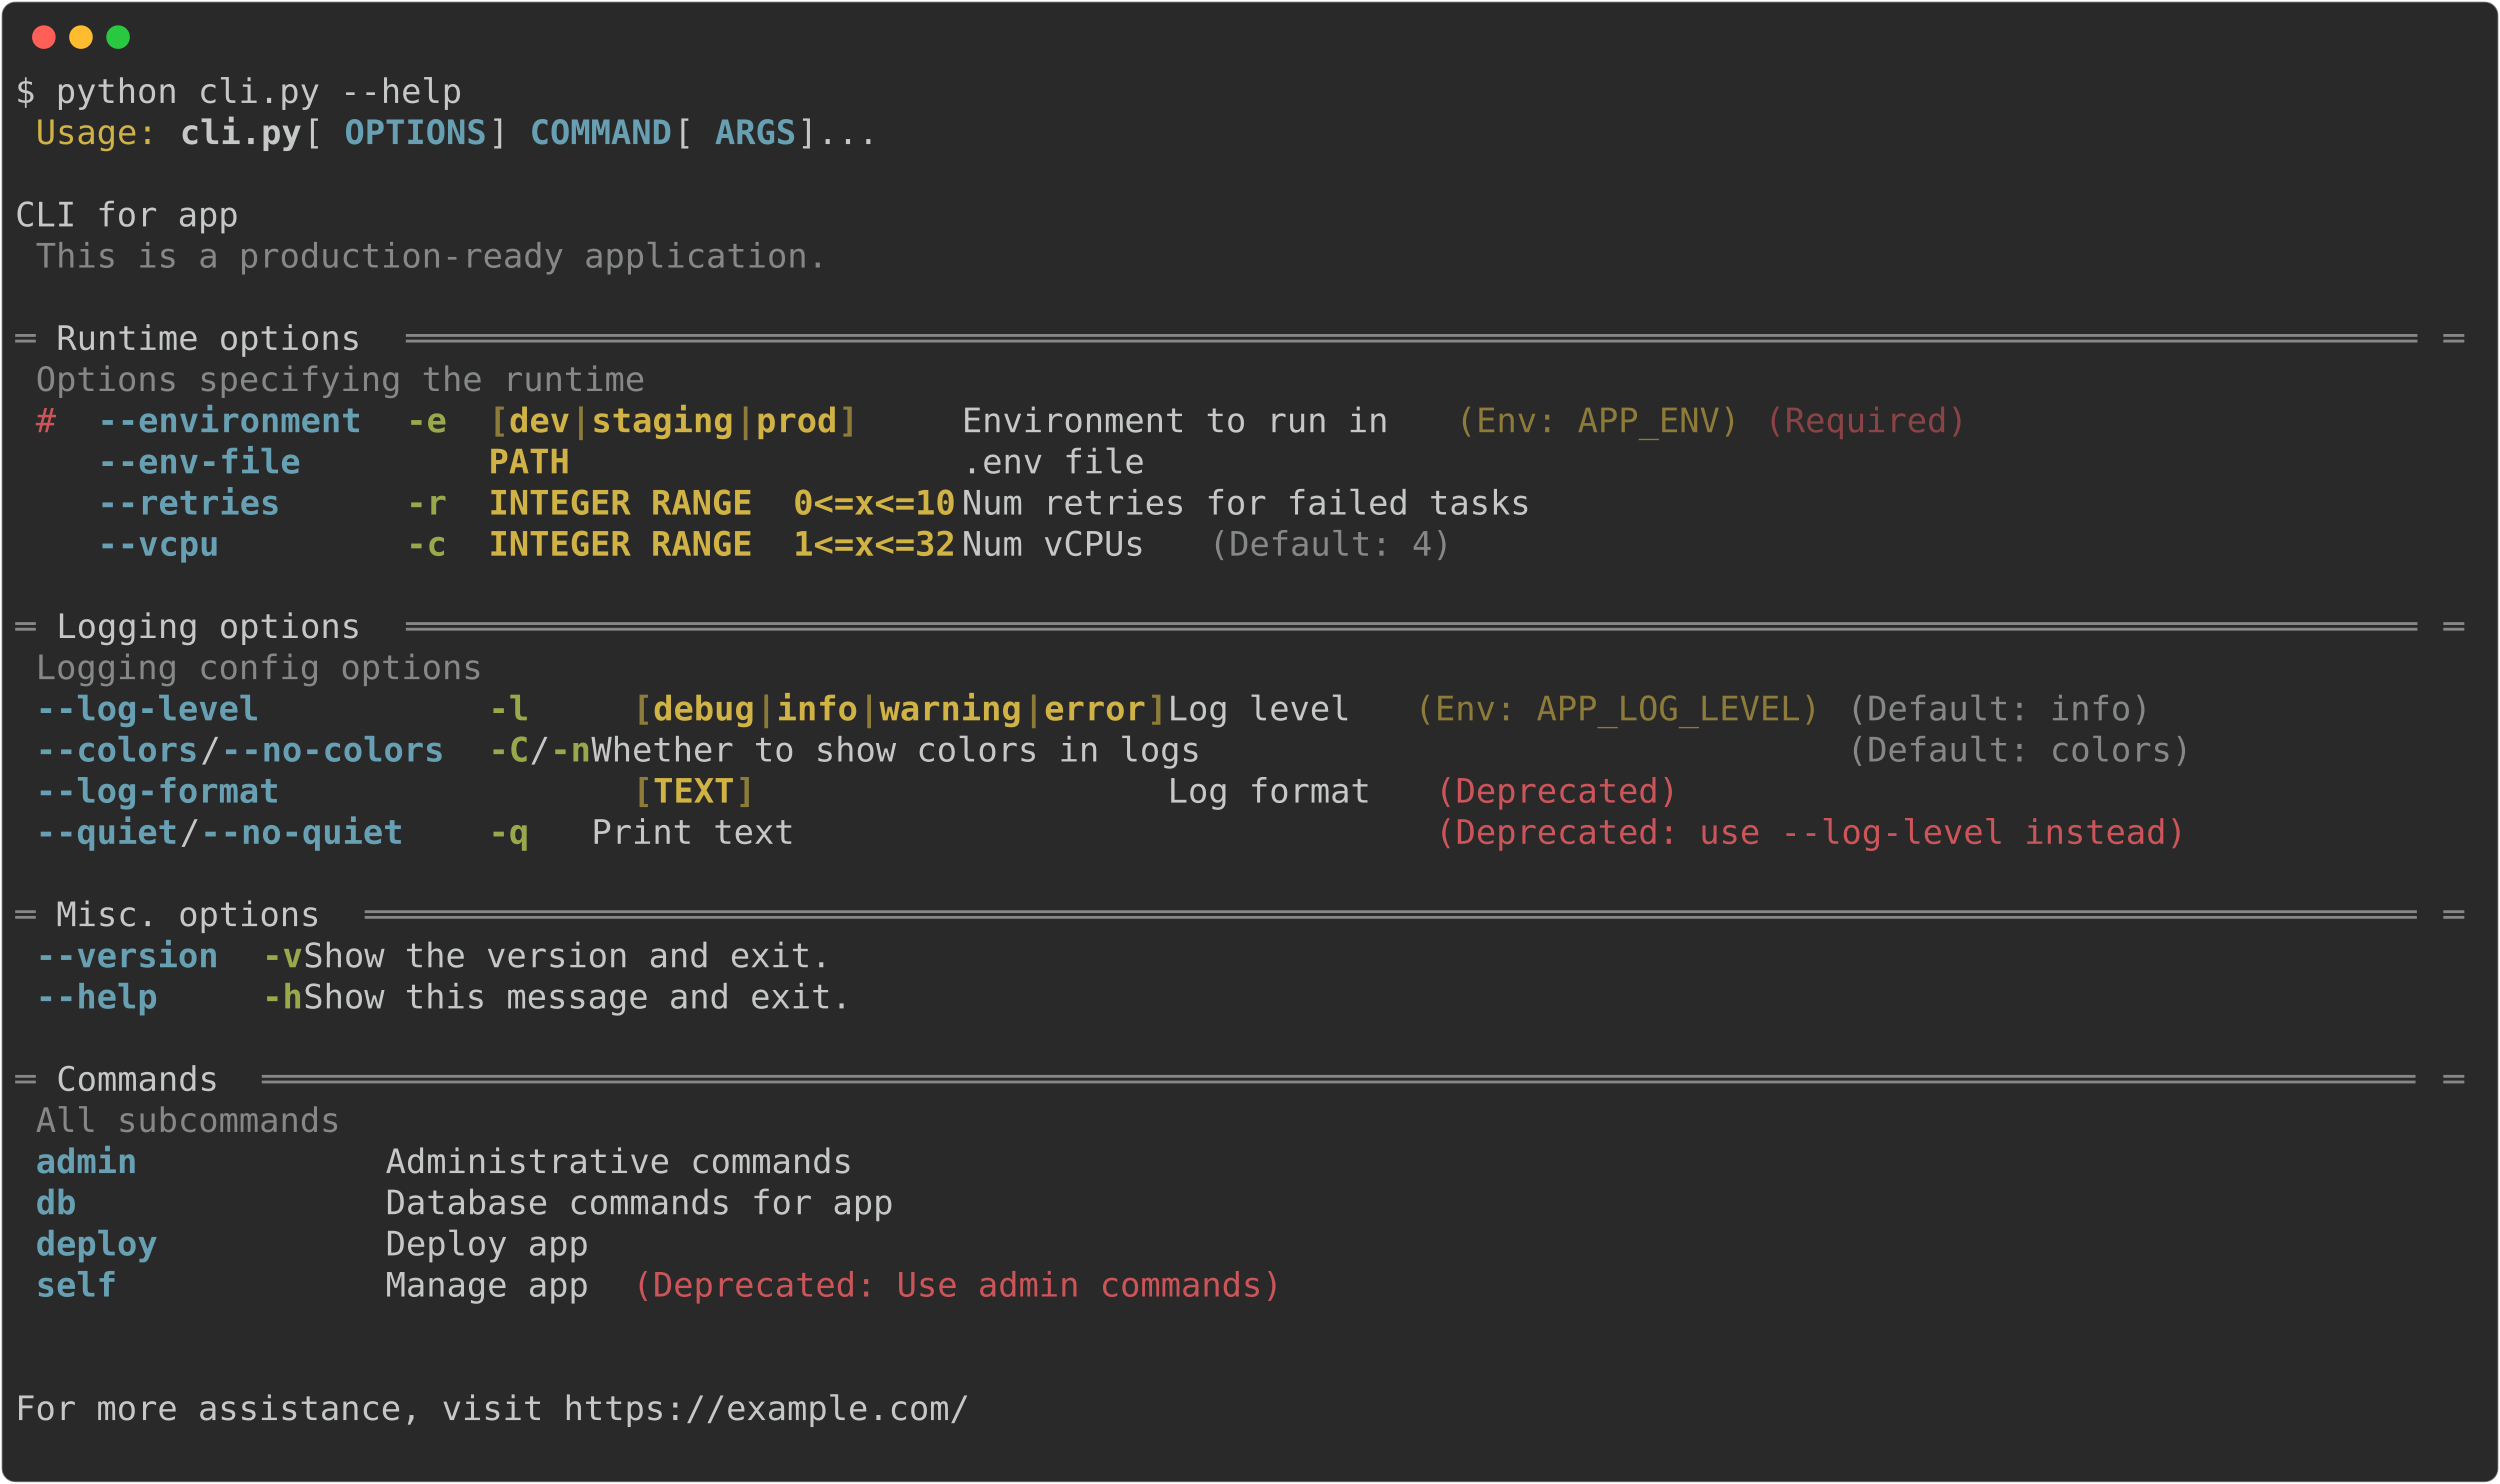
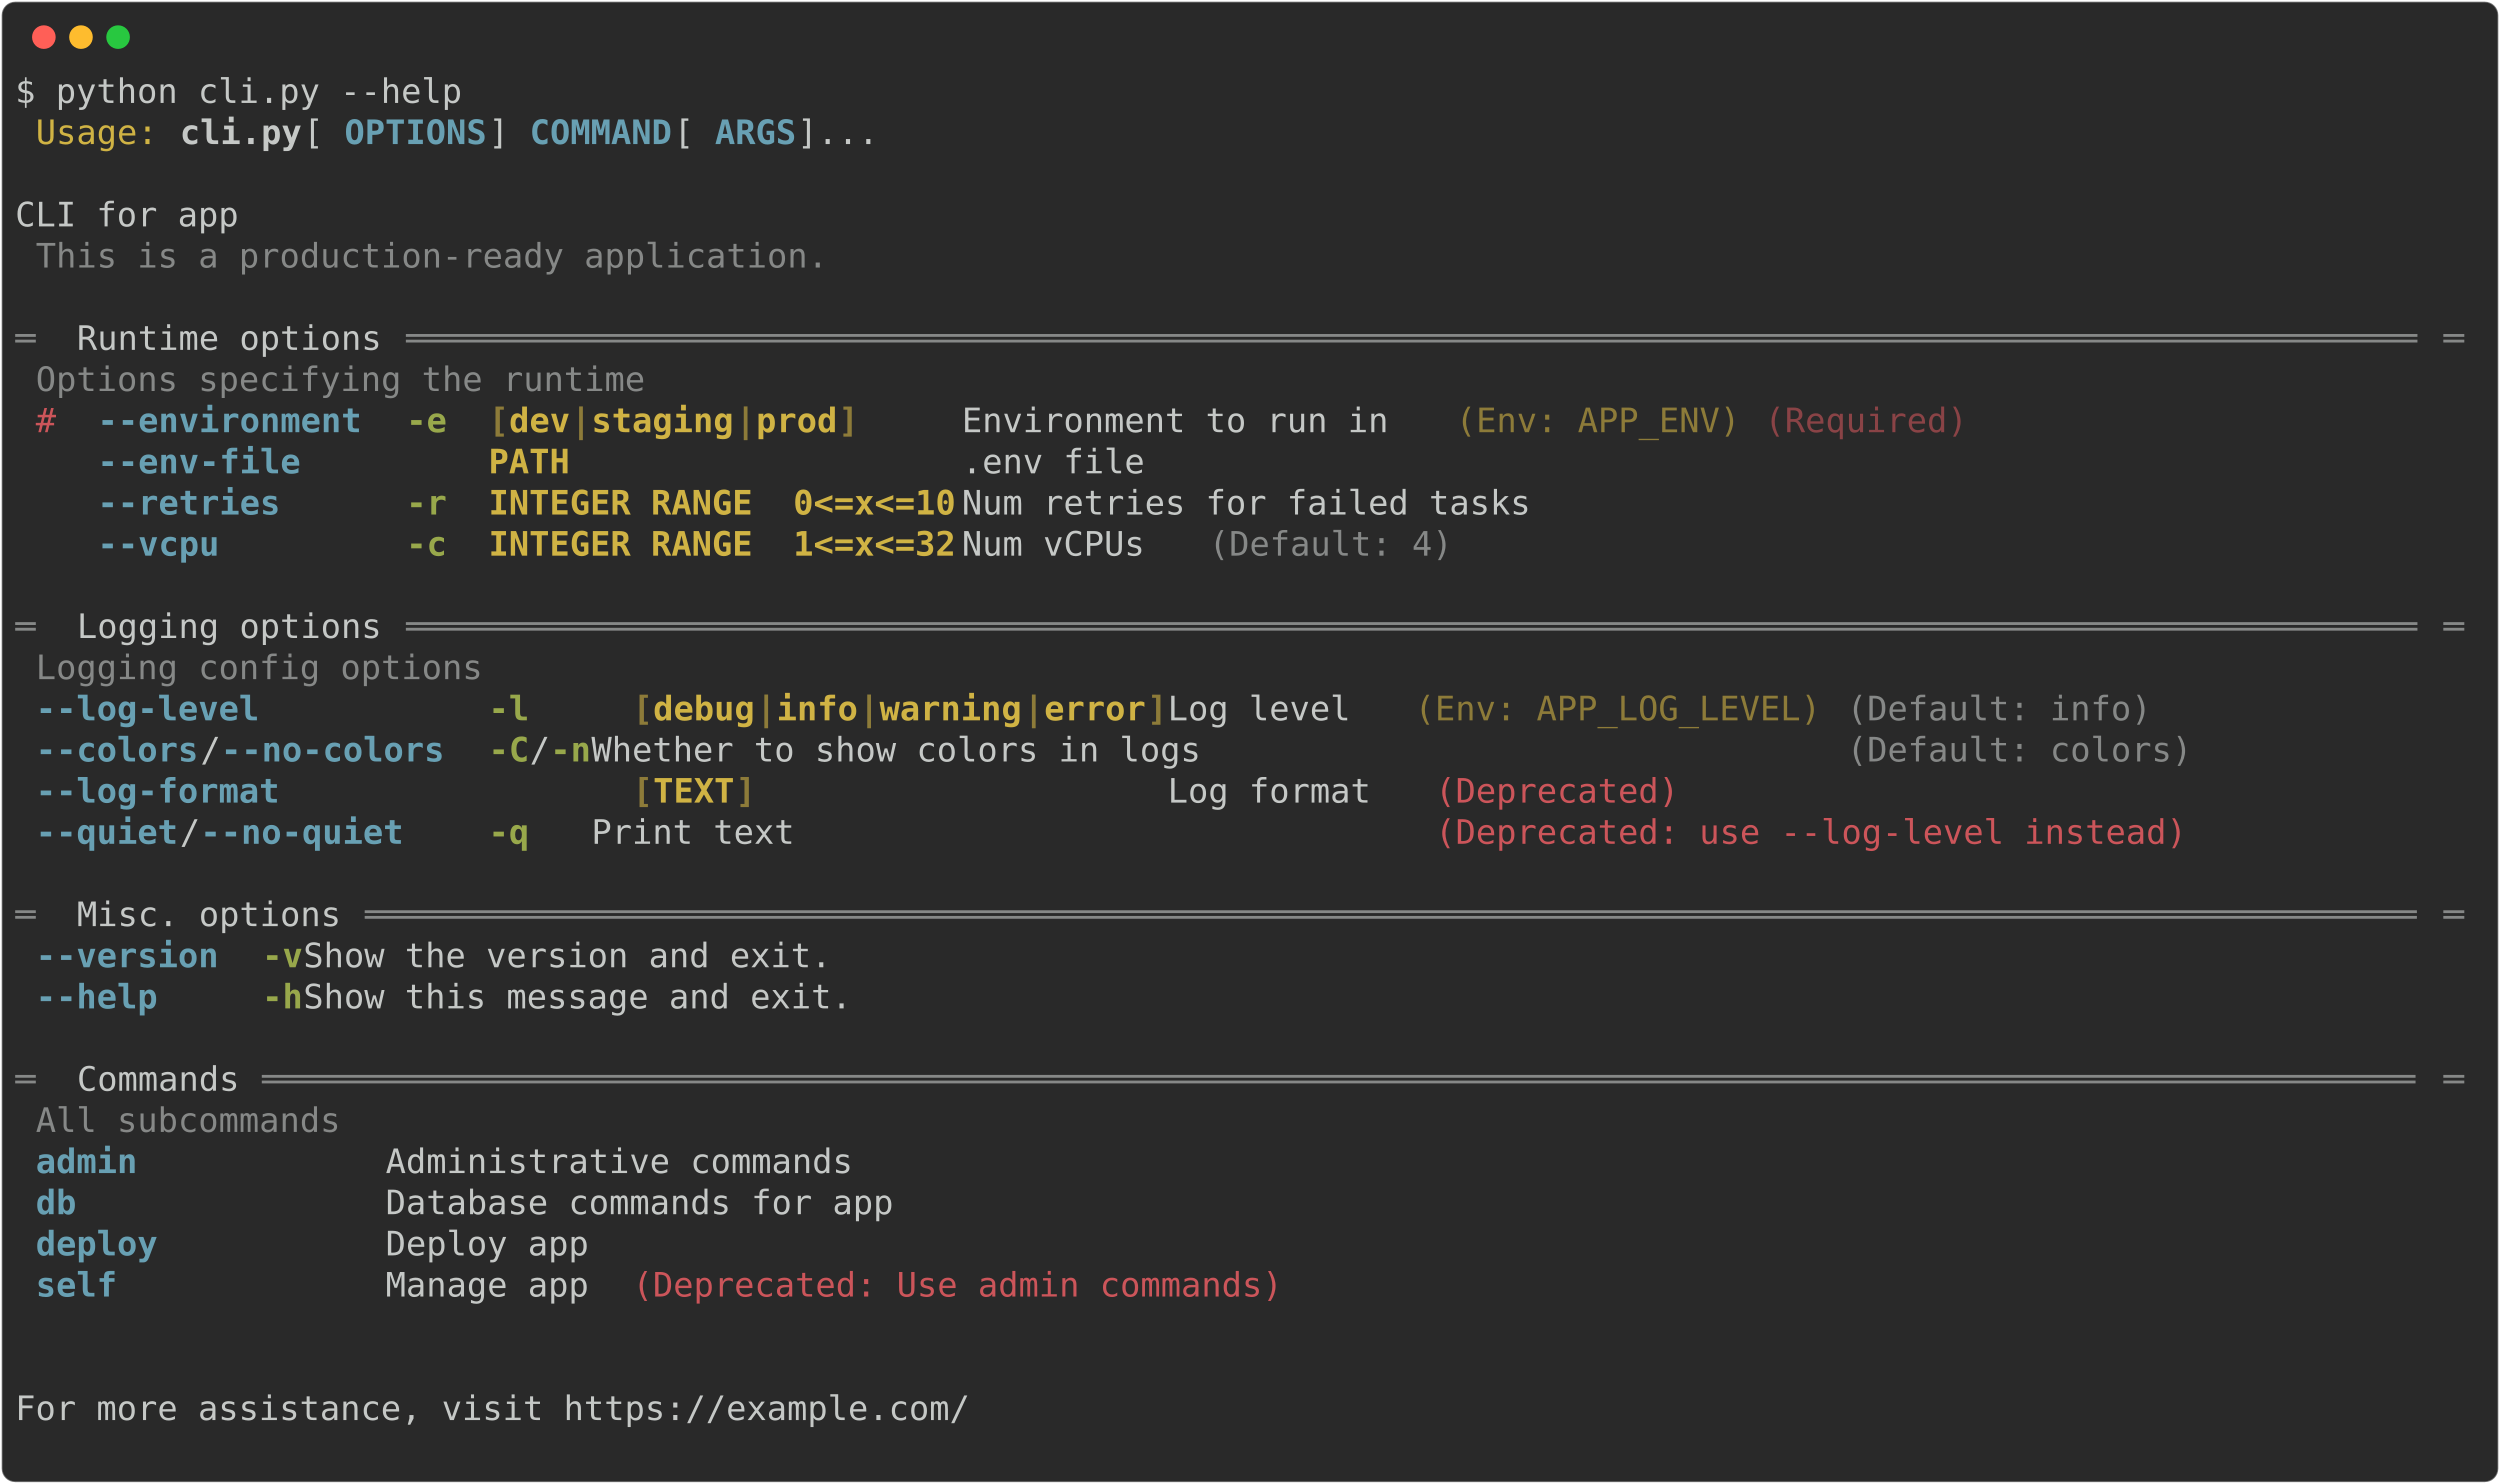
<svg xmlns="http://www.w3.org/2000/svg" class="rich-terminal" viewBox="0 0 1482 879.6">
  <style>

    @font-face {
        font-family: "Fira Code";
        src: local("FiraCode-Regular"),
                url("https://cdnjs.cloudflare.com/ajax/libs/firacode/6.2.0/woff2/FiraCode-Regular.woff2") format("woff2"),
                url("https://cdnjs.cloudflare.com/ajax/libs/firacode/6.2.0/woff/FiraCode-Regular.woff") format("woff");
        font-style: normal;
        font-weight: 400;
    }
    @font-face {
        font-family: "Fira Code";
        src: local("FiraCode-Bold"),
                url("https://cdnjs.cloudflare.com/ajax/libs/firacode/6.2.0/woff2/FiraCode-Bold.woff2") format("woff2"),
                url("https://cdnjs.cloudflare.com/ajax/libs/firacode/6.2.0/woff/FiraCode-Bold.woff") format("woff");
        font-style: bold;
        font-weight: 700;
    }

-     .terminal-650569618-matrix {
+     .terminal-1017262425-matrix {
        font-family: Fira Code, monospace;
        font-size: 20px;
        line-height: 24.4px;
        font-variant-east-asian: full-width;
    }

-     .terminal-650569618-title {
+     .terminal-1017262425-title {
        font-size: 18px;
        font-weight: bold;
        font-family: arial;
    }

-     .terminal-650569618-r1 { fill: #c5c8c6 }
- .terminal-650569618-r2 { fill: #d0b344 }
- .terminal-650569618-r3 { fill: #c5c8c6;font-weight: bold }
- .terminal-650569618-r4 { fill: #68a0b3;font-weight: bold }
- .terminal-650569618-r5 { fill: #868887 }
- .terminal-650569618-r6 { fill: #cc555a }
- .terminal-650569618-r7 { fill: #98a84b;font-weight: bold }
- .terminal-650569618-r8 { fill: #8d7b39;font-weight: bold }
- .terminal-650569618-r9 { fill: #d0b344;font-weight: bold }
- .terminal-650569618-r10 { fill: #8d7b39 }
- .terminal-650569618-r11 { fill: #8a4346 }
+     .terminal-1017262425-r1 { fill: #c5c8c6 }
+ .terminal-1017262425-r2 { fill: #d0b344 }
+ .terminal-1017262425-r3 { fill: #c5c8c6;font-weight: bold }
+ .terminal-1017262425-r4 { fill: #68a0b3;font-weight: bold }
+ .terminal-1017262425-r5 { fill: #868887 }
+ .terminal-1017262425-r6 { fill: #cc555a }
+ .terminal-1017262425-r7 { fill: #98a84b;font-weight: bold }
+ .terminal-1017262425-r8 { fill: #8d7b39;font-weight: bold }
+ .terminal-1017262425-r9 { fill: #d0b344;font-weight: bold }
+ .terminal-1017262425-r10 { fill: #8d7b39 }
+ .terminal-1017262425-r11 { fill: #8a4346 }
    </style>
  <defs>
-     <clipPath id="terminal-650569618-clip-terminal">
+     <clipPath id="terminal-1017262425-clip-terminal">
      <rect x="0" y="0" width="1463.0" height="828.6" />
    </clipPath>
-     <clipPath id="terminal-650569618-line-0">
+     <clipPath id="terminal-1017262425-line-0">
      <rect x="0" y="1.5" width="1464" height="24.65" />
    </clipPath>
-     <clipPath id="terminal-650569618-line-1">
+     <clipPath id="terminal-1017262425-line-1">
      <rect x="0" y="25.9" width="1464" height="24.65" />
    </clipPath>
-     <clipPath id="terminal-650569618-line-2">
+     <clipPath id="terminal-1017262425-line-2">
      <rect x="0" y="50.3" width="1464" height="24.65" />
    </clipPath>
-     <clipPath id="terminal-650569618-line-3">
+     <clipPath id="terminal-1017262425-line-3">
      <rect x="0" y="74.7" width="1464" height="24.65" />
    </clipPath>
-     <clipPath id="terminal-650569618-line-4">
+     <clipPath id="terminal-1017262425-line-4">
      <rect x="0" y="99.1" width="1464" height="24.65" />
    </clipPath>
-     <clipPath id="terminal-650569618-line-5">
+     <clipPath id="terminal-1017262425-line-5">
      <rect x="0" y="123.5" width="1464" height="24.65" />
    </clipPath>
-     <clipPath id="terminal-650569618-line-6">
+     <clipPath id="terminal-1017262425-line-6">
      <rect x="0" y="147.9" width="1464" height="24.65" />
    </clipPath>
-     <clipPath id="terminal-650569618-line-7">
+     <clipPath id="terminal-1017262425-line-7">
      <rect x="0" y="172.3" width="1464" height="24.65" />
    </clipPath>
-     <clipPath id="terminal-650569618-line-8">
+     <clipPath id="terminal-1017262425-line-8">
      <rect x="0" y="196.7" width="1464" height="24.65" />
    </clipPath>
-     <clipPath id="terminal-650569618-line-9">
+     <clipPath id="terminal-1017262425-line-9">
      <rect x="0" y="221.1" width="1464" height="24.65" />
    </clipPath>
-     <clipPath id="terminal-650569618-line-10">
+     <clipPath id="terminal-1017262425-line-10">
      <rect x="0" y="245.5" width="1464" height="24.65" />
    </clipPath>
-     <clipPath id="terminal-650569618-line-11">
+     <clipPath id="terminal-1017262425-line-11">
      <rect x="0" y="269.9" width="1464" height="24.65" />
    </clipPath>
-     <clipPath id="terminal-650569618-line-12">
+     <clipPath id="terminal-1017262425-line-12">
      <rect x="0" y="294.3" width="1464" height="24.65" />
    </clipPath>
-     <clipPath id="terminal-650569618-line-13">
+     <clipPath id="terminal-1017262425-line-13">
      <rect x="0" y="318.7" width="1464" height="24.65" />
    </clipPath>
-     <clipPath id="terminal-650569618-line-14">
+     <clipPath id="terminal-1017262425-line-14">
      <rect x="0" y="343.1" width="1464" height="24.65" />
    </clipPath>
-     <clipPath id="terminal-650569618-line-15">
+     <clipPath id="terminal-1017262425-line-15">
      <rect x="0" y="367.5" width="1464" height="24.65" />
    </clipPath>
-     <clipPath id="terminal-650569618-line-16">
+     <clipPath id="terminal-1017262425-line-16">
      <rect x="0" y="391.9" width="1464" height="24.65" />
    </clipPath>
-     <clipPath id="terminal-650569618-line-17">
+     <clipPath id="terminal-1017262425-line-17">
      <rect x="0" y="416.3" width="1464" height="24.65" />
    </clipPath>
-     <clipPath id="terminal-650569618-line-18">
+     <clipPath id="terminal-1017262425-line-18">
      <rect x="0" y="440.7" width="1464" height="24.65" />
    </clipPath>
-     <clipPath id="terminal-650569618-line-19">
+     <clipPath id="terminal-1017262425-line-19">
      <rect x="0" y="465.1" width="1464" height="24.65" />
    </clipPath>
-     <clipPath id="terminal-650569618-line-20">
+     <clipPath id="terminal-1017262425-line-20">
      <rect x="0" y="489.5" width="1464" height="24.65" />
    </clipPath>
-     <clipPath id="terminal-650569618-line-21">
+     <clipPath id="terminal-1017262425-line-21">
      <rect x="0" y="513.9" width="1464" height="24.65" />
    </clipPath>
-     <clipPath id="terminal-650569618-line-22">
+     <clipPath id="terminal-1017262425-line-22">
      <rect x="0" y="538.3" width="1464" height="24.65" />
    </clipPath>
-     <clipPath id="terminal-650569618-line-23">
+     <clipPath id="terminal-1017262425-line-23">
      <rect x="0" y="562.7" width="1464" height="24.65" />
    </clipPath>
-     <clipPath id="terminal-650569618-line-24">
+     <clipPath id="terminal-1017262425-line-24">
      <rect x="0" y="587.1" width="1464" height="24.65" />
    </clipPath>
-     <clipPath id="terminal-650569618-line-25">
+     <clipPath id="terminal-1017262425-line-25">
      <rect x="0" y="611.5" width="1464" height="24.65" />
    </clipPath>
-     <clipPath id="terminal-650569618-line-26">
+     <clipPath id="terminal-1017262425-line-26">
      <rect x="0" y="635.9" width="1464" height="24.65" />
    </clipPath>
-     <clipPath id="terminal-650569618-line-27">
+     <clipPath id="terminal-1017262425-line-27">
      <rect x="0" y="660.3" width="1464" height="24.65" />
    </clipPath>
-     <clipPath id="terminal-650569618-line-28">
+     <clipPath id="terminal-1017262425-line-28">
      <rect x="0" y="684.7" width="1464" height="24.65" />
    </clipPath>
-     <clipPath id="terminal-650569618-line-29">
+     <clipPath id="terminal-1017262425-line-29">
      <rect x="0" y="709.1" width="1464" height="24.65" />
    </clipPath>
-     <clipPath id="terminal-650569618-line-30">
+     <clipPath id="terminal-1017262425-line-30">
      <rect x="0" y="733.5" width="1464" height="24.65" />
    </clipPath>
-     <clipPath id="terminal-650569618-line-31">
+     <clipPath id="terminal-1017262425-line-31">
      <rect x="0" y="757.9" width="1464" height="24.65" />
    </clipPath>
-     <clipPath id="terminal-650569618-line-32">
+     <clipPath id="terminal-1017262425-line-32">
      <rect x="0" y="782.3" width="1464" height="24.65" />
    </clipPath>
  </defs>
  <rect fill="#292929" stroke="rgba(255,255,255,0.35)" stroke-width="1" x="1" y="1" width="1480" height="877.6" rx="8" />
  <g transform="translate(26,22)">
    <circle cx="0" cy="0" r="7" fill="#ff5f57" />
    <circle cx="22" cy="0" r="7" fill="#febc2e" />
    <circle cx="44" cy="0" r="7" fill="#28c840" />
  </g>
-   <g transform="translate(9, 41)" clip-path="url(#terminal-650569618-clip-terminal)">
-     <g class="terminal-650569618-matrix">
-       <text class="terminal-650569618-r1" x="0" y="20" textLength="268.4" clip-path="url(#terminal-650569618-line-0)">$ python cli.py --help</text>
-       <text class="terminal-650569618-r1" x="1464" y="20" textLength="12.2" clip-path="url(#terminal-650569618-line-0)">
- </text>
-       <text class="terminal-650569618-r2" x="12.2" y="44.4" textLength="73.2" clip-path="url(#terminal-650569618-line-1)">Usage:</text>
-       <text class="terminal-650569618-r3" x="97.6" y="44.4" textLength="73.2" clip-path="url(#terminal-650569618-line-1)">cli.py</text>
-       <text class="terminal-650569618-r1" x="170.8" y="44.4" textLength="24.4" clip-path="url(#terminal-650569618-line-1)"> [</text>
-       <text class="terminal-650569618-r4" x="195.2" y="44.4" textLength="85.4" clip-path="url(#terminal-650569618-line-1)">OPTIONS</text>
-       <text class="terminal-650569618-r1" x="280.6" y="44.4" textLength="24.4" clip-path="url(#terminal-650569618-line-1)">] </text>
-       <text class="terminal-650569618-r4" x="305" y="44.4" textLength="85.4" clip-path="url(#terminal-650569618-line-1)">COMMAND</text>
-       <text class="terminal-650569618-r1" x="390.4" y="44.4" textLength="24.4" clip-path="url(#terminal-650569618-line-1)"> [</text>
-       <text class="terminal-650569618-r4" x="414.8" y="44.4" textLength="48.8" clip-path="url(#terminal-650569618-line-1)">ARGS</text>
-       <text class="terminal-650569618-r1" x="463.6" y="44.4" textLength="1000.4" clip-path="url(#terminal-650569618-line-1)">]...                                                                              </text>
-       <text class="terminal-650569618-r1" x="1464" y="44.4" textLength="12.2" clip-path="url(#terminal-650569618-line-1)">
- </text>
-       <text class="terminal-650569618-r1" x="1464" y="68.8" textLength="12.2" clip-path="url(#terminal-650569618-line-2)">
- </text>
-       <text class="terminal-650569618-r1" x="0" y="93.2" textLength="1464" clip-path="url(#terminal-650569618-line-3)"> CLI for app                                                                                                            </text>
-       <text class="terminal-650569618-r1" x="1464" y="93.2" textLength="12.2" clip-path="url(#terminal-650569618-line-3)">
- </text>
-       <text class="terminal-650569618-r5" x="12.2" y="117.6" textLength="475.8" clip-path="url(#terminal-650569618-line-4)">This is a production-ready application.</text>
-       <text class="terminal-650569618-r1" x="1464" y="117.6" textLength="12.2" clip-path="url(#terminal-650569618-line-4)">
- </text>
-       <text class="terminal-650569618-r1" x="1464" y="142" textLength="12.2" clip-path="url(#terminal-650569618-line-5)">
- </text>
-       <text class="terminal-650569618-r5" x="0" y="166.4" textLength="24.4" clip-path="url(#terminal-650569618-line-6)"> ═</text>
-       <text class="terminal-650569618-r1" x="24.4" y="166.4" textLength="207.4" clip-path="url(#terminal-650569618-line-6)"> Runtime options </text>
-       <text class="terminal-650569618-r5" x="231.8" y="166.4" textLength="1207.8" clip-path="url(#terminal-650569618-line-6)">═══════════════════════════════════════════════════════════════════════════════════════════════════</text>
-       <text class="terminal-650569618-r5" x="1439.6" y="166.4" textLength="24.4" clip-path="url(#terminal-650569618-line-6)">═ </text>
-       <text class="terminal-650569618-r1" x="1464" y="166.4" textLength="12.2" clip-path="url(#terminal-650569618-line-6)">
- </text>
-       <text class="terminal-650569618-r5" x="12.2" y="190.8" textLength="366" clip-path="url(#terminal-650569618-line-7)">Options specifying the runtime</text>
-       <text class="terminal-650569618-r1" x="1464" y="190.8" textLength="12.2" clip-path="url(#terminal-650569618-line-7)">
- </text>
-       <text class="terminal-650569618-r6" x="12.2" y="215.2" textLength="12.2" clip-path="url(#terminal-650569618-line-8)">#</text>
-       <text class="terminal-650569618-r4" x="48.8" y="215.2" textLength="158.6" clip-path="url(#terminal-650569618-line-8)">--environment</text>
-       <text class="terminal-650569618-r7" x="231.8" y="215.2" textLength="24.4" clip-path="url(#terminal-650569618-line-8)">-e</text>
-       <text class="terminal-650569618-r8" x="280.6" y="215.2" textLength="12.2" clip-path="url(#terminal-650569618-line-8)">[</text>
-       <text class="terminal-650569618-r9" x="292.8" y="215.2" textLength="36.6" clip-path="url(#terminal-650569618-line-8)">dev</text>
-       <text class="terminal-650569618-r8" x="329.4" y="215.2" textLength="12.2" clip-path="url(#terminal-650569618-line-8)">|</text>
-       <text class="terminal-650569618-r9" x="341.6" y="215.2" textLength="85.4" clip-path="url(#terminal-650569618-line-8)">staging</text>
-       <text class="terminal-650569618-r8" x="427" y="215.2" textLength="12.2" clip-path="url(#terminal-650569618-line-8)">|</text>
-       <text class="terminal-650569618-r9" x="439.2" y="215.2" textLength="48.8" clip-path="url(#terminal-650569618-line-8)">prod</text>
-       <text class="terminal-650569618-r8" x="488" y="215.2" textLength="12.2" clip-path="url(#terminal-650569618-line-8)">]</text>
-       <text class="terminal-650569618-r1" x="561.2" y="215.2" textLength="292.8" clip-path="url(#terminal-650569618-line-8)">  Environment to run in </text>
-       <text class="terminal-650569618-r10" x="854" y="215.2" textLength="170.8" clip-path="url(#terminal-650569618-line-8)">(Env: APP_ENV)</text>
-       <text class="terminal-650569618-r11" x="1037" y="215.2" textLength="122" clip-path="url(#terminal-650569618-line-8)">(Required)</text>
-       <text class="terminal-650569618-r1" x="1464" y="215.2" textLength="12.2" clip-path="url(#terminal-650569618-line-8)">
- </text>
-       <text class="terminal-650569618-r4" x="48.8" y="239.6" textLength="158.6" clip-path="url(#terminal-650569618-line-9)">--env-file   </text>
-       <text class="terminal-650569618-r9" x="280.6" y="239.6" textLength="280.6" clip-path="url(#terminal-650569618-line-9)">PATH                   </text>
-       <text class="terminal-650569618-r1" x="561.2" y="239.6" textLength="890.6" clip-path="url(#terminal-650569618-line-9)">  .env file                                                              </text>
-       <text class="terminal-650569618-r1" x="1464" y="239.6" textLength="12.2" clip-path="url(#terminal-650569618-line-9)">
- </text>
-       <text class="terminal-650569618-r4" x="48.8" y="264" textLength="158.6" clip-path="url(#terminal-650569618-line-10)">--retries    </text>
-       <text class="terminal-650569618-r7" x="231.8" y="264" textLength="24.4" clip-path="url(#terminal-650569618-line-10)">-r</text>
-       <text class="terminal-650569618-r9" x="280.6" y="264" textLength="280.6" clip-path="url(#terminal-650569618-line-10)">INTEGER RANGE  0&lt;=x&lt;=10</text>
-       <text class="terminal-650569618-r1" x="561.2" y="264" textLength="890.6" clip-path="url(#terminal-650569618-line-10)">  Num retries for failed tasks                                           </text>
-       <text class="terminal-650569618-r1" x="1464" y="264" textLength="12.2" clip-path="url(#terminal-650569618-line-10)">
- </text>
-       <text class="terminal-650569618-r4" x="48.8" y="288.4" textLength="158.6" clip-path="url(#terminal-650569618-line-11)">--vcpu       </text>
-       <text class="terminal-650569618-r7" x="231.8" y="288.4" textLength="24.4" clip-path="url(#terminal-650569618-line-11)">-c</text>
-       <text class="terminal-650569618-r9" x="280.6" y="288.4" textLength="280.6" clip-path="url(#terminal-650569618-line-11)">INTEGER RANGE  1&lt;=x&lt;=32</text>
-       <text class="terminal-650569618-r1" x="561.2" y="288.4" textLength="146.4" clip-path="url(#terminal-650569618-line-11)">  Num vCPUs </text>
-       <text class="terminal-650569618-r5" x="707.6" y="288.4" textLength="146.4" clip-path="url(#terminal-650569618-line-11)">(Default: 4)</text>
-       <text class="terminal-650569618-r1" x="1464" y="288.4" textLength="12.2" clip-path="url(#terminal-650569618-line-11)">
- </text>
-       <text class="terminal-650569618-r1" x="1464" y="312.8" textLength="12.2" clip-path="url(#terminal-650569618-line-12)">
- </text>
-       <text class="terminal-650569618-r5" x="0" y="337.2" textLength="24.4" clip-path="url(#terminal-650569618-line-13)"> ═</text>
-       <text class="terminal-650569618-r1" x="24.4" y="337.2" textLength="207.4" clip-path="url(#terminal-650569618-line-13)"> Logging options </text>
-       <text class="terminal-650569618-r5" x="231.8" y="337.2" textLength="1207.8" clip-path="url(#terminal-650569618-line-13)">═══════════════════════════════════════════════════════════════════════════════════════════════════</text>
-       <text class="terminal-650569618-r5" x="1439.6" y="337.2" textLength="24.4" clip-path="url(#terminal-650569618-line-13)">═ </text>
-       <text class="terminal-650569618-r1" x="1464" y="337.2" textLength="12.2" clip-path="url(#terminal-650569618-line-13)">
- </text>
-       <text class="terminal-650569618-r5" x="12.2" y="361.6" textLength="268.4" clip-path="url(#terminal-650569618-line-14)">Logging config options</text>
-       <text class="terminal-650569618-r1" x="1464" y="361.6" textLength="12.2" clip-path="url(#terminal-650569618-line-14)">
- </text>
-       <text class="terminal-650569618-r4" x="12.2" y="386" textLength="244" clip-path="url(#terminal-650569618-line-15)">--log-level         </text>
-       <text class="terminal-650569618-r7" x="280.6" y="386" textLength="61" clip-path="url(#terminal-650569618-line-15)">-l   </text>
-       <text class="terminal-650569618-r8" x="366" y="386" textLength="12.2" clip-path="url(#terminal-650569618-line-15)">[</text>
-       <text class="terminal-650569618-r9" x="378.2" y="386" textLength="61" clip-path="url(#terminal-650569618-line-15)">debug</text>
-       <text class="terminal-650569618-r8" x="439.2" y="386" textLength="12.2" clip-path="url(#terminal-650569618-line-15)">|</text>
-       <text class="terminal-650569618-r9" x="451.4" y="386" textLength="48.8" clip-path="url(#terminal-650569618-line-15)">info</text>
-       <text class="terminal-650569618-r8" x="500.2" y="386" textLength="12.2" clip-path="url(#terminal-650569618-line-15)">|</text>
-       <text class="terminal-650569618-r9" x="512.4" y="386" textLength="85.4" clip-path="url(#terminal-650569618-line-15)">warning</text>
-       <text class="terminal-650569618-r8" x="597.8" y="386" textLength="12.2" clip-path="url(#terminal-650569618-line-15)">|</text>
-       <text class="terminal-650569618-r9" x="610" y="386" textLength="61" clip-path="url(#terminal-650569618-line-15)">error</text>
-       <text class="terminal-650569618-r8" x="671" y="386" textLength="12.2" clip-path="url(#terminal-650569618-line-15)">]</text>
-       <text class="terminal-650569618-r1" x="683.2" y="386" textLength="146.4" clip-path="url(#terminal-650569618-line-15)">  Log level </text>
-       <text class="terminal-650569618-r10" x="829.6" y="386" textLength="244" clip-path="url(#terminal-650569618-line-15)">(Env: APP_LOG_LEVEL)</text>
-       <text class="terminal-650569618-r5" x="1085.8" y="386" textLength="183" clip-path="url(#terminal-650569618-line-15)">(Default: info)</text>
-       <text class="terminal-650569618-r1" x="1464" y="386" textLength="12.2" clip-path="url(#terminal-650569618-line-15)">
- </text>
-       <text class="terminal-650569618-r4" x="12.2" y="410.4" textLength="97.6" clip-path="url(#terminal-650569618-line-16)">--colors</text>
-       <text class="terminal-650569618-r1" x="109.8" y="410.4" textLength="12.2" clip-path="url(#terminal-650569618-line-16)">/</text>
-       <text class="terminal-650569618-r4" x="122" y="410.4" textLength="134.2" clip-path="url(#terminal-650569618-line-16)">--no-colors</text>
-       <text class="terminal-650569618-r7" x="280.6" y="410.4" textLength="24.4" clip-path="url(#terminal-650569618-line-16)">-C</text>
-       <text class="terminal-650569618-r1" x="305" y="410.4" textLength="12.2" clip-path="url(#terminal-650569618-line-16)">/</text>
-       <text class="terminal-650569618-r7" x="317.2" y="410.4" textLength="24.4" clip-path="url(#terminal-650569618-line-16)">-n</text>
-       <text class="terminal-650569618-r1" x="341.6" y="410.4" textLength="744.2" clip-path="url(#terminal-650569618-line-16)">                              Whether to show colors in logs </text>
-       <text class="terminal-650569618-r5" x="1085.8" y="410.4" textLength="207.4" clip-path="url(#terminal-650569618-line-16)">(Default: colors)</text>
-       <text class="terminal-650569618-r1" x="1464" y="410.4" textLength="12.2" clip-path="url(#terminal-650569618-line-16)">
- </text>
-       <text class="terminal-650569618-r4" x="12.2" y="434.8" textLength="244" clip-path="url(#terminal-650569618-line-17)">--log-format        </text>
-       <text class="terminal-650569618-r8" x="366" y="434.8" textLength="12.2" clip-path="url(#terminal-650569618-line-17)">[</text>
-       <text class="terminal-650569618-r9" x="378.2" y="434.8" textLength="48.8" clip-path="url(#terminal-650569618-line-17)">TEXT</text>
-       <text class="terminal-650569618-r8" x="427" y="434.8" textLength="12.2" clip-path="url(#terminal-650569618-line-17)">]</text>
-       <text class="terminal-650569618-r1" x="683.2" y="434.8" textLength="158.6" clip-path="url(#terminal-650569618-line-17)">  Log format </text>
-       <text class="terminal-650569618-r6" x="841.8" y="434.8" textLength="146.4" clip-path="url(#terminal-650569618-line-17)">(Deprecated)</text>
-       <text class="terminal-650569618-r1" x="1464" y="434.8" textLength="12.2" clip-path="url(#terminal-650569618-line-17)">
- </text>
-       <text class="terminal-650569618-r4" x="12.2" y="459.2" textLength="85.4" clip-path="url(#terminal-650569618-line-18)">--quiet</text>
-       <text class="terminal-650569618-r1" x="97.6" y="459.2" textLength="12.2" clip-path="url(#terminal-650569618-line-18)">/</text>
-       <text class="terminal-650569618-r4" x="109.8" y="459.2" textLength="122" clip-path="url(#terminal-650569618-line-18)">--no-quiet</text>
-       <text class="terminal-650569618-r7" x="280.6" y="459.2" textLength="61" clip-path="url(#terminal-650569618-line-18)">-q   </text>
-       <text class="terminal-650569618-r1" x="341.6" y="459.2" textLength="500.2" clip-path="url(#terminal-650569618-line-18)">                              Print text </text>
-       <text class="terminal-650569618-r6" x="841.8" y="459.2" textLength="451.4" clip-path="url(#terminal-650569618-line-18)">(Deprecated: use --log-level instead)</text>
-       <text class="terminal-650569618-r1" x="1464" y="459.2" textLength="12.2" clip-path="url(#terminal-650569618-line-18)">
- </text>
-       <text class="terminal-650569618-r1" x="1464" y="483.6" textLength="12.2" clip-path="url(#terminal-650569618-line-19)">
- </text>
-       <text class="terminal-650569618-r5" x="0" y="508" textLength="24.4" clip-path="url(#terminal-650569618-line-20)"> ═</text>
-       <text class="terminal-650569618-r1" x="24.4" y="508" textLength="183" clip-path="url(#terminal-650569618-line-20)"> Misc. options </text>
-       <text class="terminal-650569618-r5" x="207.4" y="508" textLength="1232.2" clip-path="url(#terminal-650569618-line-20)">═════════════════════════════════════════════════════════════════════════════════════════════════════</text>
-       <text class="terminal-650569618-r5" x="1439.6" y="508" textLength="24.4" clip-path="url(#terminal-650569618-line-20)">═ </text>
-       <text class="terminal-650569618-r1" x="1464" y="508" textLength="12.2" clip-path="url(#terminal-650569618-line-20)">
- </text>
-       <text class="terminal-650569618-r4" x="12.2" y="532.4" textLength="109.8" clip-path="url(#terminal-650569618-line-21)">--version</text>
-       <text class="terminal-650569618-r7" x="146.4" y="532.4" textLength="24.4" clip-path="url(#terminal-650569618-line-21)">-v</text>
-       <text class="terminal-650569618-r1" x="170.8" y="532.4" textLength="1281" clip-path="url(#terminal-650569618-line-21)">  Show the version and exit.                                                                             </text>
-       <text class="terminal-650569618-r1" x="1464" y="532.4" textLength="12.2" clip-path="url(#terminal-650569618-line-21)">
- </text>
-       <text class="terminal-650569618-r4" x="12.2" y="556.8" textLength="109.8" clip-path="url(#terminal-650569618-line-22)">--help   </text>
-       <text class="terminal-650569618-r7" x="146.4" y="556.8" textLength="24.4" clip-path="url(#terminal-650569618-line-22)">-h</text>
-       <text class="terminal-650569618-r1" x="170.8" y="556.8" textLength="1281" clip-path="url(#terminal-650569618-line-22)">  Show this message and exit.                                                                            </text>
-       <text class="terminal-650569618-r1" x="1464" y="556.8" textLength="12.2" clip-path="url(#terminal-650569618-line-22)">
- </text>
-       <text class="terminal-650569618-r1" x="1464" y="581.2" textLength="12.2" clip-path="url(#terminal-650569618-line-23)">
- </text>
-       <text class="terminal-650569618-r5" x="0" y="605.6" textLength="24.4" clip-path="url(#terminal-650569618-line-24)"> ═</text>
-       <text class="terminal-650569618-r1" x="24.4" y="605.6" textLength="122" clip-path="url(#terminal-650569618-line-24)"> Commands </text>
-       <text class="terminal-650569618-r5" x="146.4" y="605.6" textLength="1293.2" clip-path="url(#terminal-650569618-line-24)">══════════════════════════════════════════════════════════════════════════════════════════════════════════</text>
-       <text class="terminal-650569618-r5" x="1439.6" y="605.6" textLength="24.4" clip-path="url(#terminal-650569618-line-24)">═ </text>
-       <text class="terminal-650569618-r1" x="1464" y="605.6" textLength="12.2" clip-path="url(#terminal-650569618-line-24)">
- </text>
-       <text class="terminal-650569618-r5" x="12.2" y="630" textLength="183" clip-path="url(#terminal-650569618-line-25)">All subcommands</text>
-       <text class="terminal-650569618-r1" x="1464" y="630" textLength="12.2" clip-path="url(#terminal-650569618-line-25)">
- </text>
-       <text class="terminal-650569618-r4" x="12.2" y="654.4" textLength="195.2" clip-path="url(#terminal-650569618-line-26)">admin           </text>
-       <text class="terminal-650569618-r1" x="219.6" y="654.4" textLength="1232.2" clip-path="url(#terminal-650569618-line-26)"> Administrative commands                                                                             </text>
-       <text class="terminal-650569618-r1" x="1464" y="654.4" textLength="12.2" clip-path="url(#terminal-650569618-line-26)">
- </text>
-       <text class="terminal-650569618-r4" x="12.2" y="678.8" textLength="195.2" clip-path="url(#terminal-650569618-line-27)">db              </text>
-       <text class="terminal-650569618-r1" x="219.6" y="678.8" textLength="1232.2" clip-path="url(#terminal-650569618-line-27)"> Database commands for app                                                                           </text>
-       <text class="terminal-650569618-r1" x="1464" y="678.8" textLength="12.2" clip-path="url(#terminal-650569618-line-27)">
- </text>
-       <text class="terminal-650569618-r4" x="12.2" y="703.2" textLength="195.2" clip-path="url(#terminal-650569618-line-28)">deploy          </text>
-       <text class="terminal-650569618-r1" x="219.6" y="703.2" textLength="1232.2" clip-path="url(#terminal-650569618-line-28)"> Deploy app                                                                                          </text>
-       <text class="terminal-650569618-r1" x="1464" y="703.2" textLength="12.2" clip-path="url(#terminal-650569618-line-28)">
- </text>
-       <text class="terminal-650569618-r4" x="12.2" y="727.6" textLength="195.2" clip-path="url(#terminal-650569618-line-29)">self            </text>
-       <text class="terminal-650569618-r1" x="219.6" y="727.6" textLength="146.4" clip-path="url(#terminal-650569618-line-29)"> Manage app </text>
-       <text class="terminal-650569618-r6" x="366" y="727.6" textLength="390.4" clip-path="url(#terminal-650569618-line-29)">(Deprecated: Use admin commands)</text>
-       <text class="terminal-650569618-r1" x="1464" y="727.6" textLength="12.2" clip-path="url(#terminal-650569618-line-29)">
- </text>
-       <text class="terminal-650569618-r1" x="1464" y="752" textLength="12.2" clip-path="url(#terminal-650569618-line-30)">
- </text>
-       <text class="terminal-650569618-r1" x="1464" y="776.4" textLength="12.2" clip-path="url(#terminal-650569618-line-31)">
- </text>
-       <text class="terminal-650569618-r1" x="0" y="800.8" textLength="1464" clip-path="url(#terminal-650569618-line-32)"> For more assistance, visit https://example.com/                                                                        </text>
-       <text class="terminal-650569618-r1" x="1464" y="800.8" textLength="12.2" clip-path="url(#terminal-650569618-line-32)">
- </text>
-       <text class="terminal-650569618-r1" x="1464" y="825.2" textLength="12.2" clip-path="url(#terminal-650569618-line-33)">
+   <g transform="translate(9, 41)" clip-path="url(#terminal-1017262425-clip-terminal)">
+     <g class="terminal-1017262425-matrix">
+       <text class="terminal-1017262425-r1" x="0" y="20" textLength="268.4" clip-path="url(#terminal-1017262425-line-0)">$ python cli.py --help</text>
+       <text class="terminal-1017262425-r1" x="1464" y="20" textLength="12.2" clip-path="url(#terminal-1017262425-line-0)">
+ </text>
+       <text class="terminal-1017262425-r2" x="12.2" y="44.4" textLength="73.2" clip-path="url(#terminal-1017262425-line-1)">Usage:</text>
+       <text class="terminal-1017262425-r3" x="97.6" y="44.4" textLength="73.2" clip-path="url(#terminal-1017262425-line-1)">cli.py</text>
+       <text class="terminal-1017262425-r1" x="170.8" y="44.4" textLength="24.4" clip-path="url(#terminal-1017262425-line-1)"> [</text>
+       <text class="terminal-1017262425-r4" x="195.2" y="44.4" textLength="85.4" clip-path="url(#terminal-1017262425-line-1)">OPTIONS</text>
+       <text class="terminal-1017262425-r1" x="280.6" y="44.4" textLength="24.4" clip-path="url(#terminal-1017262425-line-1)">] </text>
+       <text class="terminal-1017262425-r4" x="305" y="44.4" textLength="85.4" clip-path="url(#terminal-1017262425-line-1)">COMMAND</text>
+       <text class="terminal-1017262425-r1" x="390.4" y="44.4" textLength="24.4" clip-path="url(#terminal-1017262425-line-1)"> [</text>
+       <text class="terminal-1017262425-r4" x="414.8" y="44.4" textLength="48.8" clip-path="url(#terminal-1017262425-line-1)">ARGS</text>
+       <text class="terminal-1017262425-r1" x="463.6" y="44.4" textLength="1000.4" clip-path="url(#terminal-1017262425-line-1)">]...                                                                              </text>
+       <text class="terminal-1017262425-r1" x="1464" y="44.4" textLength="12.2" clip-path="url(#terminal-1017262425-line-1)">
+ </text>
+       <text class="terminal-1017262425-r1" x="1464" y="68.8" textLength="12.2" clip-path="url(#terminal-1017262425-line-2)">
+ </text>
+       <text class="terminal-1017262425-r1" x="0" y="93.2" textLength="1464" clip-path="url(#terminal-1017262425-line-3)"> CLI for app                                                                                                            </text>
+       <text class="terminal-1017262425-r1" x="1464" y="93.2" textLength="12.2" clip-path="url(#terminal-1017262425-line-3)">
+ </text>
+       <text class="terminal-1017262425-r5" x="12.2" y="117.6" textLength="475.8" clip-path="url(#terminal-1017262425-line-4)">This is a production-ready application.</text>
+       <text class="terminal-1017262425-r1" x="1464" y="117.6" textLength="12.2" clip-path="url(#terminal-1017262425-line-4)">
+ </text>
+       <text class="terminal-1017262425-r1" x="1464" y="142" textLength="12.2" clip-path="url(#terminal-1017262425-line-5)">
+ </text>
+       <text class="terminal-1017262425-r5" x="0" y="166.4" textLength="24.4" clip-path="url(#terminal-1017262425-line-6)"> ═</text>
+       <text class="terminal-1017262425-r1" x="36.6" y="166.4" textLength="183" clip-path="url(#terminal-1017262425-line-6)">Runtime options</text>
+       <text class="terminal-1017262425-r5" x="231.8" y="166.4" textLength="1207.8" clip-path="url(#terminal-1017262425-line-6)">═══════════════════════════════════════════════════════════════════════════════════════════════════</text>
+       <text class="terminal-1017262425-r5" x="1439.6" y="166.4" textLength="24.4" clip-path="url(#terminal-1017262425-line-6)">═ </text>
+       <text class="terminal-1017262425-r1" x="1464" y="166.4" textLength="12.2" clip-path="url(#terminal-1017262425-line-6)">
+ </text>
+       <text class="terminal-1017262425-r5" x="12.2" y="190.8" textLength="366" clip-path="url(#terminal-1017262425-line-7)">Options specifying the runtime</text>
+       <text class="terminal-1017262425-r1" x="1464" y="190.8" textLength="12.2" clip-path="url(#terminal-1017262425-line-7)">
+ </text>
+       <text class="terminal-1017262425-r6" x="12.2" y="215.2" textLength="12.2" clip-path="url(#terminal-1017262425-line-8)">#</text>
+       <text class="terminal-1017262425-r4" x="48.8" y="215.2" textLength="158.6" clip-path="url(#terminal-1017262425-line-8)">--environment</text>
+       <text class="terminal-1017262425-r7" x="231.8" y="215.2" textLength="24.4" clip-path="url(#terminal-1017262425-line-8)">-e</text>
+       <text class="terminal-1017262425-r8" x="280.6" y="215.2" textLength="12.2" clip-path="url(#terminal-1017262425-line-8)">[</text>
+       <text class="terminal-1017262425-r9" x="292.8" y="215.2" textLength="36.6" clip-path="url(#terminal-1017262425-line-8)">dev</text>
+       <text class="terminal-1017262425-r8" x="329.4" y="215.2" textLength="12.2" clip-path="url(#terminal-1017262425-line-8)">|</text>
+       <text class="terminal-1017262425-r9" x="341.6" y="215.2" textLength="85.4" clip-path="url(#terminal-1017262425-line-8)">staging</text>
+       <text class="terminal-1017262425-r8" x="427" y="215.2" textLength="12.2" clip-path="url(#terminal-1017262425-line-8)">|</text>
+       <text class="terminal-1017262425-r9" x="439.2" y="215.2" textLength="48.8" clip-path="url(#terminal-1017262425-line-8)">prod</text>
+       <text class="terminal-1017262425-r8" x="488" y="215.2" textLength="12.2" clip-path="url(#terminal-1017262425-line-8)">]</text>
+       <text class="terminal-1017262425-r1" x="561.2" y="215.2" textLength="292.8" clip-path="url(#terminal-1017262425-line-8)">  Environment to run in </text>
+       <text class="terminal-1017262425-r10" x="854" y="215.2" textLength="170.8" clip-path="url(#terminal-1017262425-line-8)">(Env: APP_ENV)</text>
+       <text class="terminal-1017262425-r11" x="1037" y="215.2" textLength="122" clip-path="url(#terminal-1017262425-line-8)">(Required)</text>
+       <text class="terminal-1017262425-r1" x="1464" y="215.2" textLength="12.2" clip-path="url(#terminal-1017262425-line-8)">
+ </text>
+       <text class="terminal-1017262425-r4" x="48.8" y="239.6" textLength="158.6" clip-path="url(#terminal-1017262425-line-9)">--env-file   </text>
+       <text class="terminal-1017262425-r9" x="280.6" y="239.6" textLength="280.6" clip-path="url(#terminal-1017262425-line-9)">PATH                   </text>
+       <text class="terminal-1017262425-r1" x="561.2" y="239.6" textLength="890.6" clip-path="url(#terminal-1017262425-line-9)">  .env file                                                              </text>
+       <text class="terminal-1017262425-r1" x="1464" y="239.6" textLength="12.2" clip-path="url(#terminal-1017262425-line-9)">
+ </text>
+       <text class="terminal-1017262425-r4" x="48.8" y="264" textLength="158.6" clip-path="url(#terminal-1017262425-line-10)">--retries    </text>
+       <text class="terminal-1017262425-r7" x="231.8" y="264" textLength="24.4" clip-path="url(#terminal-1017262425-line-10)">-r</text>
+       <text class="terminal-1017262425-r9" x="280.6" y="264" textLength="280.6" clip-path="url(#terminal-1017262425-line-10)">INTEGER RANGE  0&lt;=x&lt;=10</text>
+       <text class="terminal-1017262425-r1" x="561.2" y="264" textLength="890.6" clip-path="url(#terminal-1017262425-line-10)">  Num retries for failed tasks                                           </text>
+       <text class="terminal-1017262425-r1" x="1464" y="264" textLength="12.2" clip-path="url(#terminal-1017262425-line-10)">
+ </text>
+       <text class="terminal-1017262425-r4" x="48.8" y="288.4" textLength="158.6" clip-path="url(#terminal-1017262425-line-11)">--vcpu       </text>
+       <text class="terminal-1017262425-r7" x="231.8" y="288.4" textLength="24.4" clip-path="url(#terminal-1017262425-line-11)">-c</text>
+       <text class="terminal-1017262425-r9" x="280.6" y="288.4" textLength="280.6" clip-path="url(#terminal-1017262425-line-11)">INTEGER RANGE  1&lt;=x&lt;=32</text>
+       <text class="terminal-1017262425-r1" x="561.2" y="288.4" textLength="146.4" clip-path="url(#terminal-1017262425-line-11)">  Num vCPUs </text>
+       <text class="terminal-1017262425-r5" x="707.6" y="288.4" textLength="146.4" clip-path="url(#terminal-1017262425-line-11)">(Default: 4)</text>
+       <text class="terminal-1017262425-r1" x="1464" y="288.4" textLength="12.2" clip-path="url(#terminal-1017262425-line-11)">
+ </text>
+       <text class="terminal-1017262425-r1" x="1464" y="312.8" textLength="12.2" clip-path="url(#terminal-1017262425-line-12)">
+ </text>
+       <text class="terminal-1017262425-r5" x="0" y="337.2" textLength="24.4" clip-path="url(#terminal-1017262425-line-13)"> ═</text>
+       <text class="terminal-1017262425-r1" x="36.6" y="337.2" textLength="183" clip-path="url(#terminal-1017262425-line-13)">Logging options</text>
+       <text class="terminal-1017262425-r5" x="231.8" y="337.2" textLength="1207.8" clip-path="url(#terminal-1017262425-line-13)">═══════════════════════════════════════════════════════════════════════════════════════════════════</text>
+       <text class="terminal-1017262425-r5" x="1439.6" y="337.2" textLength="24.4" clip-path="url(#terminal-1017262425-line-13)">═ </text>
+       <text class="terminal-1017262425-r1" x="1464" y="337.2" textLength="12.2" clip-path="url(#terminal-1017262425-line-13)">
+ </text>
+       <text class="terminal-1017262425-r5" x="12.2" y="361.6" textLength="268.4" clip-path="url(#terminal-1017262425-line-14)">Logging config options</text>
+       <text class="terminal-1017262425-r1" x="1464" y="361.6" textLength="12.2" clip-path="url(#terminal-1017262425-line-14)">
+ </text>
+       <text class="terminal-1017262425-r4" x="12.2" y="386" textLength="244" clip-path="url(#terminal-1017262425-line-15)">--log-level         </text>
+       <text class="terminal-1017262425-r7" x="280.6" y="386" textLength="61" clip-path="url(#terminal-1017262425-line-15)">-l   </text>
+       <text class="terminal-1017262425-r8" x="366" y="386" textLength="12.2" clip-path="url(#terminal-1017262425-line-15)">[</text>
+       <text class="terminal-1017262425-r9" x="378.2" y="386" textLength="61" clip-path="url(#terminal-1017262425-line-15)">debug</text>
+       <text class="terminal-1017262425-r8" x="439.2" y="386" textLength="12.2" clip-path="url(#terminal-1017262425-line-15)">|</text>
+       <text class="terminal-1017262425-r9" x="451.4" y="386" textLength="48.8" clip-path="url(#terminal-1017262425-line-15)">info</text>
+       <text class="terminal-1017262425-r8" x="500.2" y="386" textLength="12.2" clip-path="url(#terminal-1017262425-line-15)">|</text>
+       <text class="terminal-1017262425-r9" x="512.4" y="386" textLength="85.4" clip-path="url(#terminal-1017262425-line-15)">warning</text>
+       <text class="terminal-1017262425-r8" x="597.8" y="386" textLength="12.2" clip-path="url(#terminal-1017262425-line-15)">|</text>
+       <text class="terminal-1017262425-r9" x="610" y="386" textLength="61" clip-path="url(#terminal-1017262425-line-15)">error</text>
+       <text class="terminal-1017262425-r8" x="671" y="386" textLength="12.2" clip-path="url(#terminal-1017262425-line-15)">]</text>
+       <text class="terminal-1017262425-r1" x="683.2" y="386" textLength="146.4" clip-path="url(#terminal-1017262425-line-15)">  Log level </text>
+       <text class="terminal-1017262425-r10" x="829.6" y="386" textLength="244" clip-path="url(#terminal-1017262425-line-15)">(Env: APP_LOG_LEVEL)</text>
+       <text class="terminal-1017262425-r5" x="1085.8" y="386" textLength="183" clip-path="url(#terminal-1017262425-line-15)">(Default: info)</text>
+       <text class="terminal-1017262425-r1" x="1464" y="386" textLength="12.2" clip-path="url(#terminal-1017262425-line-15)">
+ </text>
+       <text class="terminal-1017262425-r4" x="12.2" y="410.4" textLength="97.6" clip-path="url(#terminal-1017262425-line-16)">--colors</text>
+       <text class="terminal-1017262425-r1" x="109.8" y="410.4" textLength="12.2" clip-path="url(#terminal-1017262425-line-16)">/</text>
+       <text class="terminal-1017262425-r4" x="122" y="410.4" textLength="134.2" clip-path="url(#terminal-1017262425-line-16)">--no-colors</text>
+       <text class="terminal-1017262425-r7" x="280.6" y="410.4" textLength="24.4" clip-path="url(#terminal-1017262425-line-16)">-C</text>
+       <text class="terminal-1017262425-r1" x="305" y="410.4" textLength="12.2" clip-path="url(#terminal-1017262425-line-16)">/</text>
+       <text class="terminal-1017262425-r7" x="317.2" y="410.4" textLength="24.4" clip-path="url(#terminal-1017262425-line-16)">-n</text>
+       <text class="terminal-1017262425-r1" x="341.6" y="410.4" textLength="744.2" clip-path="url(#terminal-1017262425-line-16)">                              Whether to show colors in logs </text>
+       <text class="terminal-1017262425-r5" x="1085.8" y="410.4" textLength="207.4" clip-path="url(#terminal-1017262425-line-16)">(Default: colors)</text>
+       <text class="terminal-1017262425-r1" x="1464" y="410.4" textLength="12.2" clip-path="url(#terminal-1017262425-line-16)">
+ </text>
+       <text class="terminal-1017262425-r4" x="12.2" y="434.8" textLength="244" clip-path="url(#terminal-1017262425-line-17)">--log-format        </text>
+       <text class="terminal-1017262425-r8" x="366" y="434.8" textLength="12.2" clip-path="url(#terminal-1017262425-line-17)">[</text>
+       <text class="terminal-1017262425-r9" x="378.2" y="434.8" textLength="48.8" clip-path="url(#terminal-1017262425-line-17)">TEXT</text>
+       <text class="terminal-1017262425-r8" x="427" y="434.8" textLength="12.2" clip-path="url(#terminal-1017262425-line-17)">]</text>
+       <text class="terminal-1017262425-r1" x="683.2" y="434.8" textLength="158.6" clip-path="url(#terminal-1017262425-line-17)">  Log format </text>
+       <text class="terminal-1017262425-r6" x="841.8" y="434.8" textLength="146.4" clip-path="url(#terminal-1017262425-line-17)">(Deprecated)</text>
+       <text class="terminal-1017262425-r1" x="1464" y="434.8" textLength="12.2" clip-path="url(#terminal-1017262425-line-17)">
+ </text>
+       <text class="terminal-1017262425-r4" x="12.2" y="459.2" textLength="85.4" clip-path="url(#terminal-1017262425-line-18)">--quiet</text>
+       <text class="terminal-1017262425-r1" x="97.6" y="459.2" textLength="12.2" clip-path="url(#terminal-1017262425-line-18)">/</text>
+       <text class="terminal-1017262425-r4" x="109.8" y="459.2" textLength="122" clip-path="url(#terminal-1017262425-line-18)">--no-quiet</text>
+       <text class="terminal-1017262425-r7" x="280.6" y="459.2" textLength="61" clip-path="url(#terminal-1017262425-line-18)">-q   </text>
+       <text class="terminal-1017262425-r1" x="341.6" y="459.2" textLength="500.2" clip-path="url(#terminal-1017262425-line-18)">                              Print text </text>
+       <text class="terminal-1017262425-r6" x="841.8" y="459.2" textLength="451.4" clip-path="url(#terminal-1017262425-line-18)">(Deprecated: use --log-level instead)</text>
+       <text class="terminal-1017262425-r1" x="1464" y="459.2" textLength="12.2" clip-path="url(#terminal-1017262425-line-18)">
+ </text>
+       <text class="terminal-1017262425-r1" x="1464" y="483.6" textLength="12.2" clip-path="url(#terminal-1017262425-line-19)">
+ </text>
+       <text class="terminal-1017262425-r5" x="0" y="508" textLength="24.4" clip-path="url(#terminal-1017262425-line-20)"> ═</text>
+       <text class="terminal-1017262425-r1" x="36.6" y="508" textLength="158.6" clip-path="url(#terminal-1017262425-line-20)">Misc. options</text>
+       <text class="terminal-1017262425-r5" x="207.4" y="508" textLength="1232.2" clip-path="url(#terminal-1017262425-line-20)">═════════════════════════════════════════════════════════════════════════════════════════════════════</text>
+       <text class="terminal-1017262425-r5" x="1439.6" y="508" textLength="24.4" clip-path="url(#terminal-1017262425-line-20)">═ </text>
+       <text class="terminal-1017262425-r1" x="1464" y="508" textLength="12.2" clip-path="url(#terminal-1017262425-line-20)">
+ </text>
+       <text class="terminal-1017262425-r4" x="12.2" y="532.4" textLength="109.8" clip-path="url(#terminal-1017262425-line-21)">--version</text>
+       <text class="terminal-1017262425-r7" x="146.4" y="532.4" textLength="24.4" clip-path="url(#terminal-1017262425-line-21)">-v</text>
+       <text class="terminal-1017262425-r1" x="170.8" y="532.4" textLength="1281" clip-path="url(#terminal-1017262425-line-21)">  Show the version and exit.                                                                             </text>
+       <text class="terminal-1017262425-r1" x="1464" y="532.4" textLength="12.2" clip-path="url(#terminal-1017262425-line-21)">
+ </text>
+       <text class="terminal-1017262425-r4" x="12.2" y="556.8" textLength="109.8" clip-path="url(#terminal-1017262425-line-22)">--help   </text>
+       <text class="terminal-1017262425-r7" x="146.4" y="556.8" textLength="24.4" clip-path="url(#terminal-1017262425-line-22)">-h</text>
+       <text class="terminal-1017262425-r1" x="170.8" y="556.8" textLength="1281" clip-path="url(#terminal-1017262425-line-22)">  Show this message and exit.                                                                            </text>
+       <text class="terminal-1017262425-r1" x="1464" y="556.8" textLength="12.2" clip-path="url(#terminal-1017262425-line-22)">
+ </text>
+       <text class="terminal-1017262425-r1" x="1464" y="581.2" textLength="12.2" clip-path="url(#terminal-1017262425-line-23)">
+ </text>
+       <text class="terminal-1017262425-r5" x="0" y="605.6" textLength="24.4" clip-path="url(#terminal-1017262425-line-24)"> ═</text>
+       <text class="terminal-1017262425-r1" x="36.6" y="605.6" textLength="97.6" clip-path="url(#terminal-1017262425-line-24)">Commands</text>
+       <text class="terminal-1017262425-r5" x="146.4" y="605.6" textLength="1293.2" clip-path="url(#terminal-1017262425-line-24)">══════════════════════════════════════════════════════════════════════════════════════════════════════════</text>
+       <text class="terminal-1017262425-r5" x="1439.6" y="605.6" textLength="24.4" clip-path="url(#terminal-1017262425-line-24)">═ </text>
+       <text class="terminal-1017262425-r1" x="1464" y="605.6" textLength="12.2" clip-path="url(#terminal-1017262425-line-24)">
+ </text>
+       <text class="terminal-1017262425-r5" x="12.2" y="630" textLength="183" clip-path="url(#terminal-1017262425-line-25)">All subcommands</text>
+       <text class="terminal-1017262425-r1" x="1464" y="630" textLength="12.2" clip-path="url(#terminal-1017262425-line-25)">
+ </text>
+       <text class="terminal-1017262425-r4" x="12.2" y="654.4" textLength="195.2" clip-path="url(#terminal-1017262425-line-26)">admin           </text>
+       <text class="terminal-1017262425-r1" x="219.6" y="654.4" textLength="1232.2" clip-path="url(#terminal-1017262425-line-26)"> Administrative commands                                                                             </text>
+       <text class="terminal-1017262425-r1" x="1464" y="654.4" textLength="12.2" clip-path="url(#terminal-1017262425-line-26)">
+ </text>
+       <text class="terminal-1017262425-r4" x="12.2" y="678.8" textLength="195.2" clip-path="url(#terminal-1017262425-line-27)">db              </text>
+       <text class="terminal-1017262425-r1" x="219.6" y="678.8" textLength="1232.2" clip-path="url(#terminal-1017262425-line-27)"> Database commands for app                                                                           </text>
+       <text class="terminal-1017262425-r1" x="1464" y="678.8" textLength="12.2" clip-path="url(#terminal-1017262425-line-27)">
+ </text>
+       <text class="terminal-1017262425-r4" x="12.2" y="703.2" textLength="195.2" clip-path="url(#terminal-1017262425-line-28)">deploy          </text>
+       <text class="terminal-1017262425-r1" x="219.6" y="703.2" textLength="1232.2" clip-path="url(#terminal-1017262425-line-28)"> Deploy app                                                                                          </text>
+       <text class="terminal-1017262425-r1" x="1464" y="703.2" textLength="12.2" clip-path="url(#terminal-1017262425-line-28)">
+ </text>
+       <text class="terminal-1017262425-r4" x="12.2" y="727.6" textLength="195.2" clip-path="url(#terminal-1017262425-line-29)">self            </text>
+       <text class="terminal-1017262425-r1" x="219.6" y="727.6" textLength="146.4" clip-path="url(#terminal-1017262425-line-29)"> Manage app </text>
+       <text class="terminal-1017262425-r6" x="366" y="727.6" textLength="390.4" clip-path="url(#terminal-1017262425-line-29)">(Deprecated: Use admin commands)</text>
+       <text class="terminal-1017262425-r1" x="1464" y="727.6" textLength="12.2" clip-path="url(#terminal-1017262425-line-29)">
+ </text>
+       <text class="terminal-1017262425-r1" x="1464" y="752" textLength="12.2" clip-path="url(#terminal-1017262425-line-30)">
+ </text>
+       <text class="terminal-1017262425-r1" x="1464" y="776.4" textLength="12.2" clip-path="url(#terminal-1017262425-line-31)">
+ </text>
+       <text class="terminal-1017262425-r1" x="0" y="800.8" textLength="1464" clip-path="url(#terminal-1017262425-line-32)"> For more assistance, visit https://example.com/                                                                        </text>
+       <text class="terminal-1017262425-r1" x="1464" y="800.8" textLength="12.2" clip-path="url(#terminal-1017262425-line-32)">
+ </text>
+       <text class="terminal-1017262425-r1" x="1464" y="825.2" textLength="12.2" clip-path="url(#terminal-1017262425-line-33)">
</text>
    </g>
  </g>
</svg>
